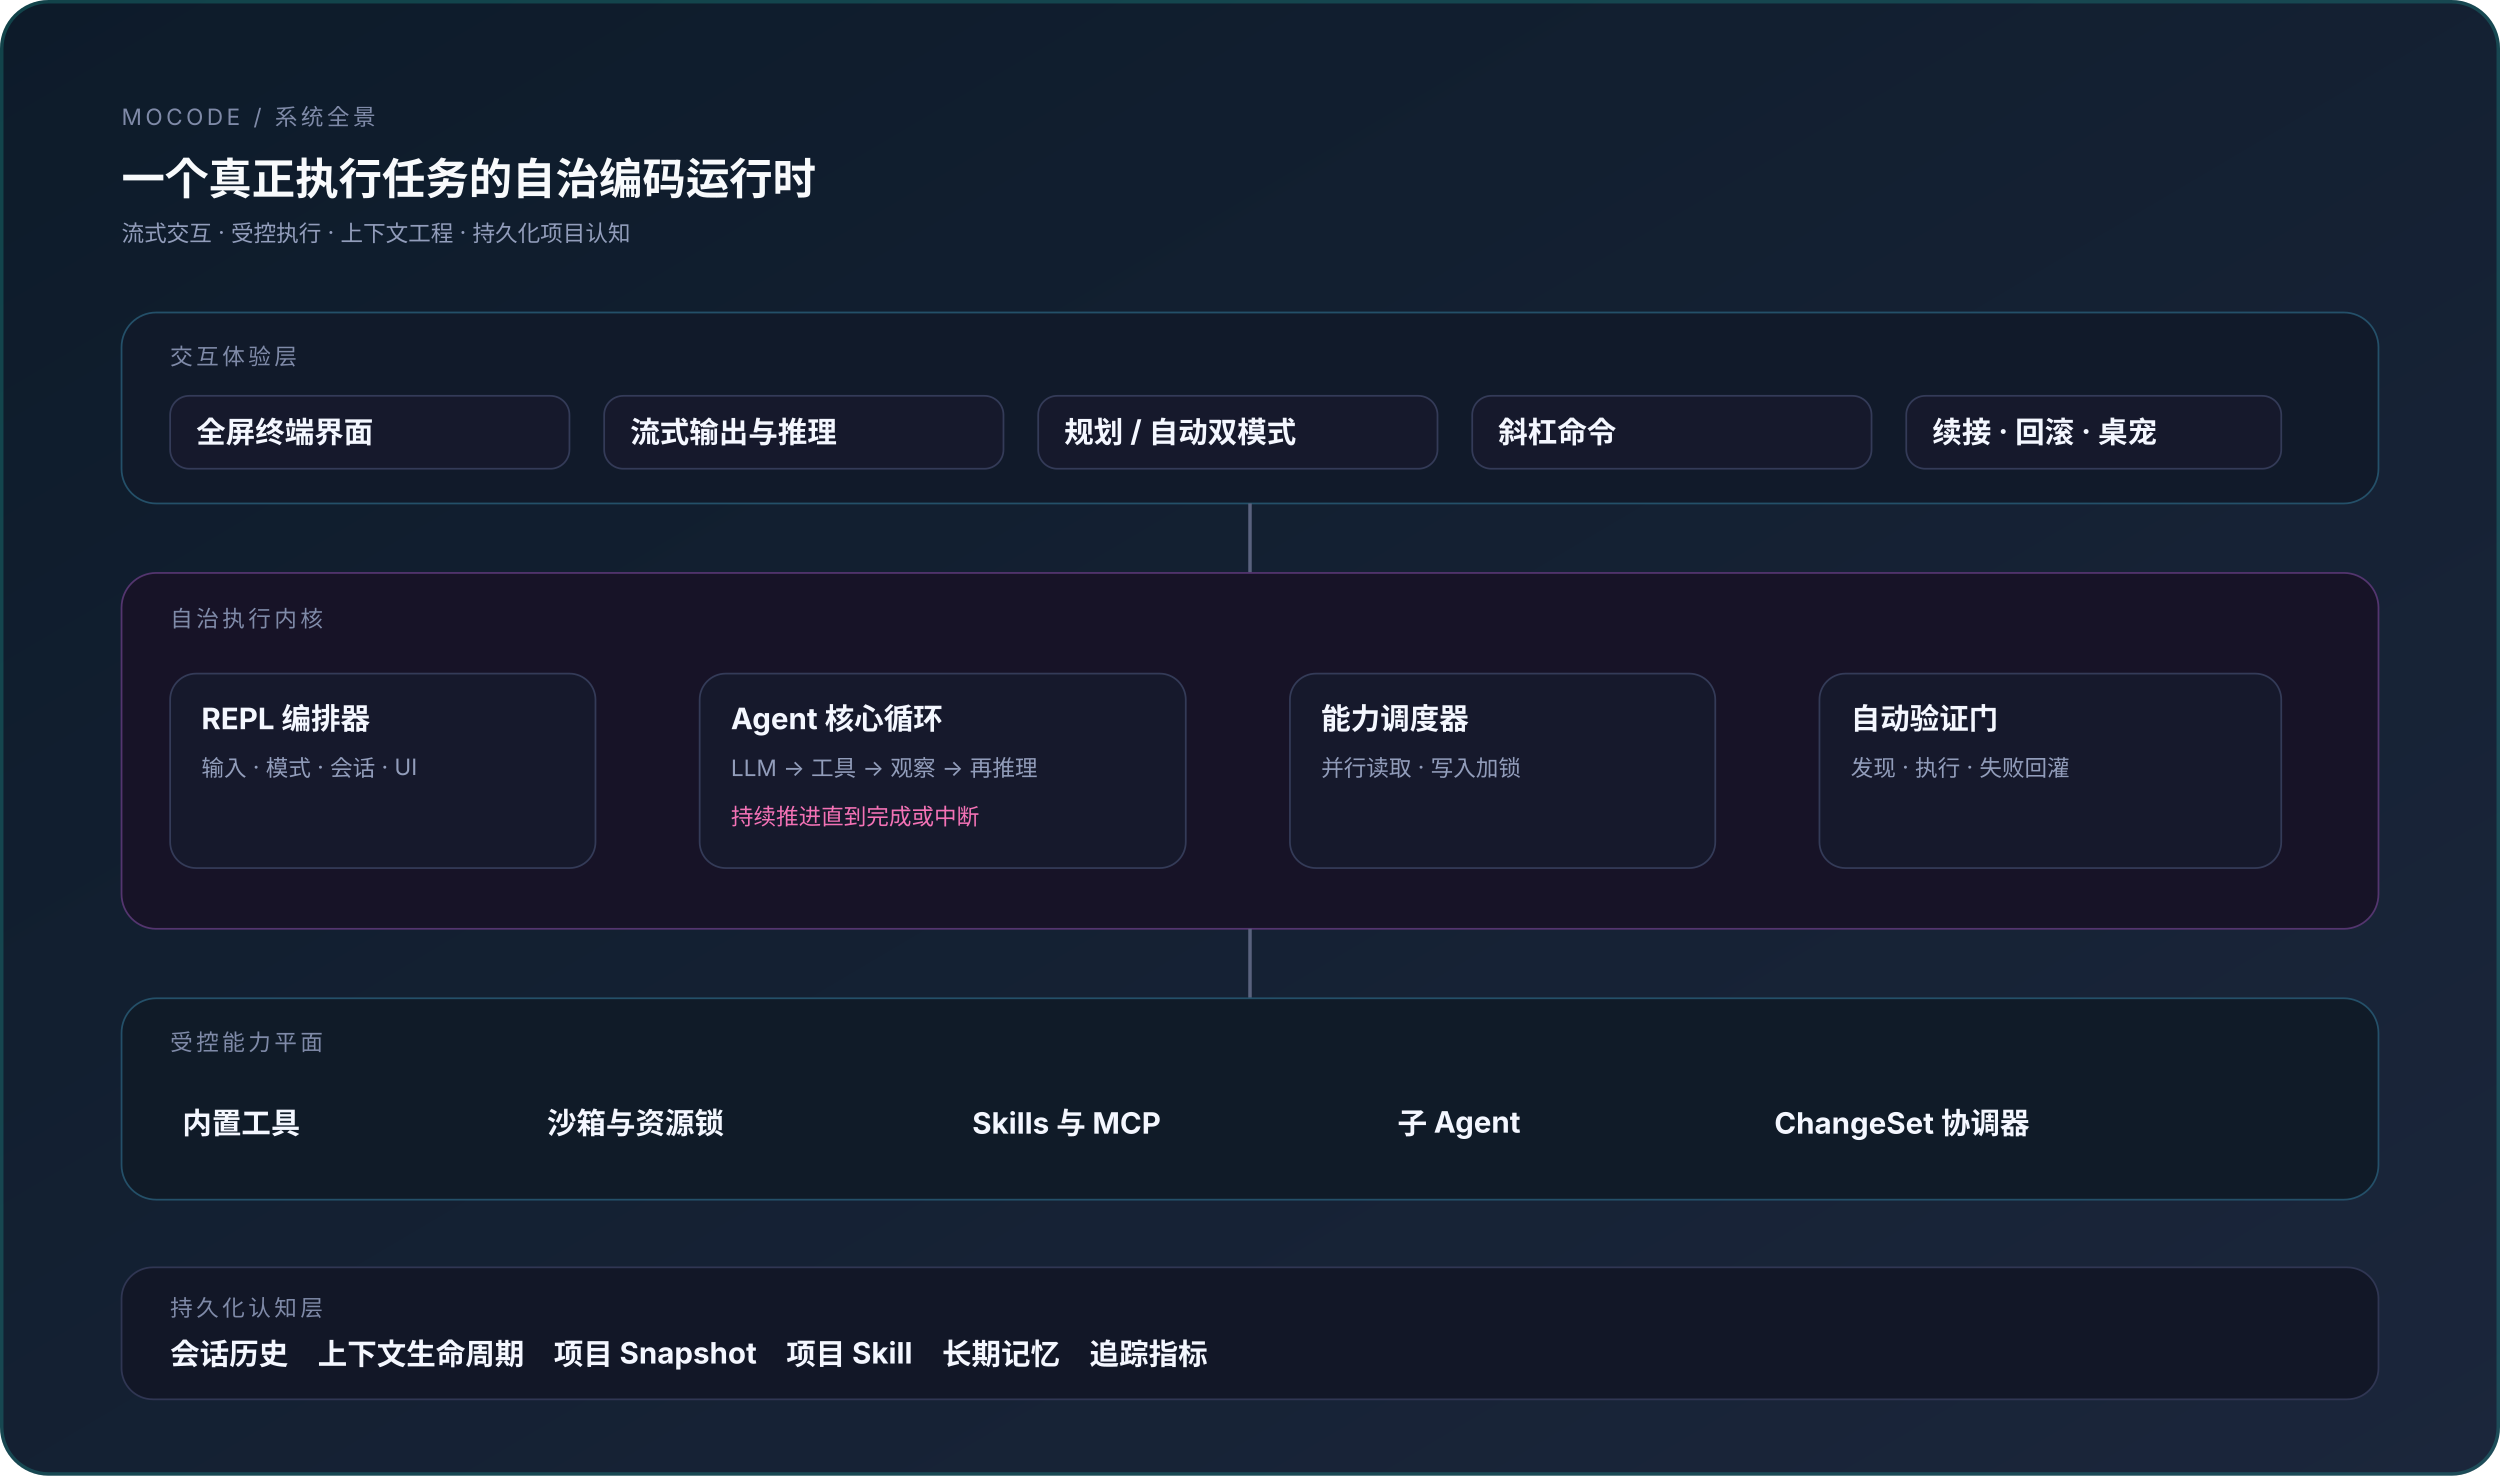
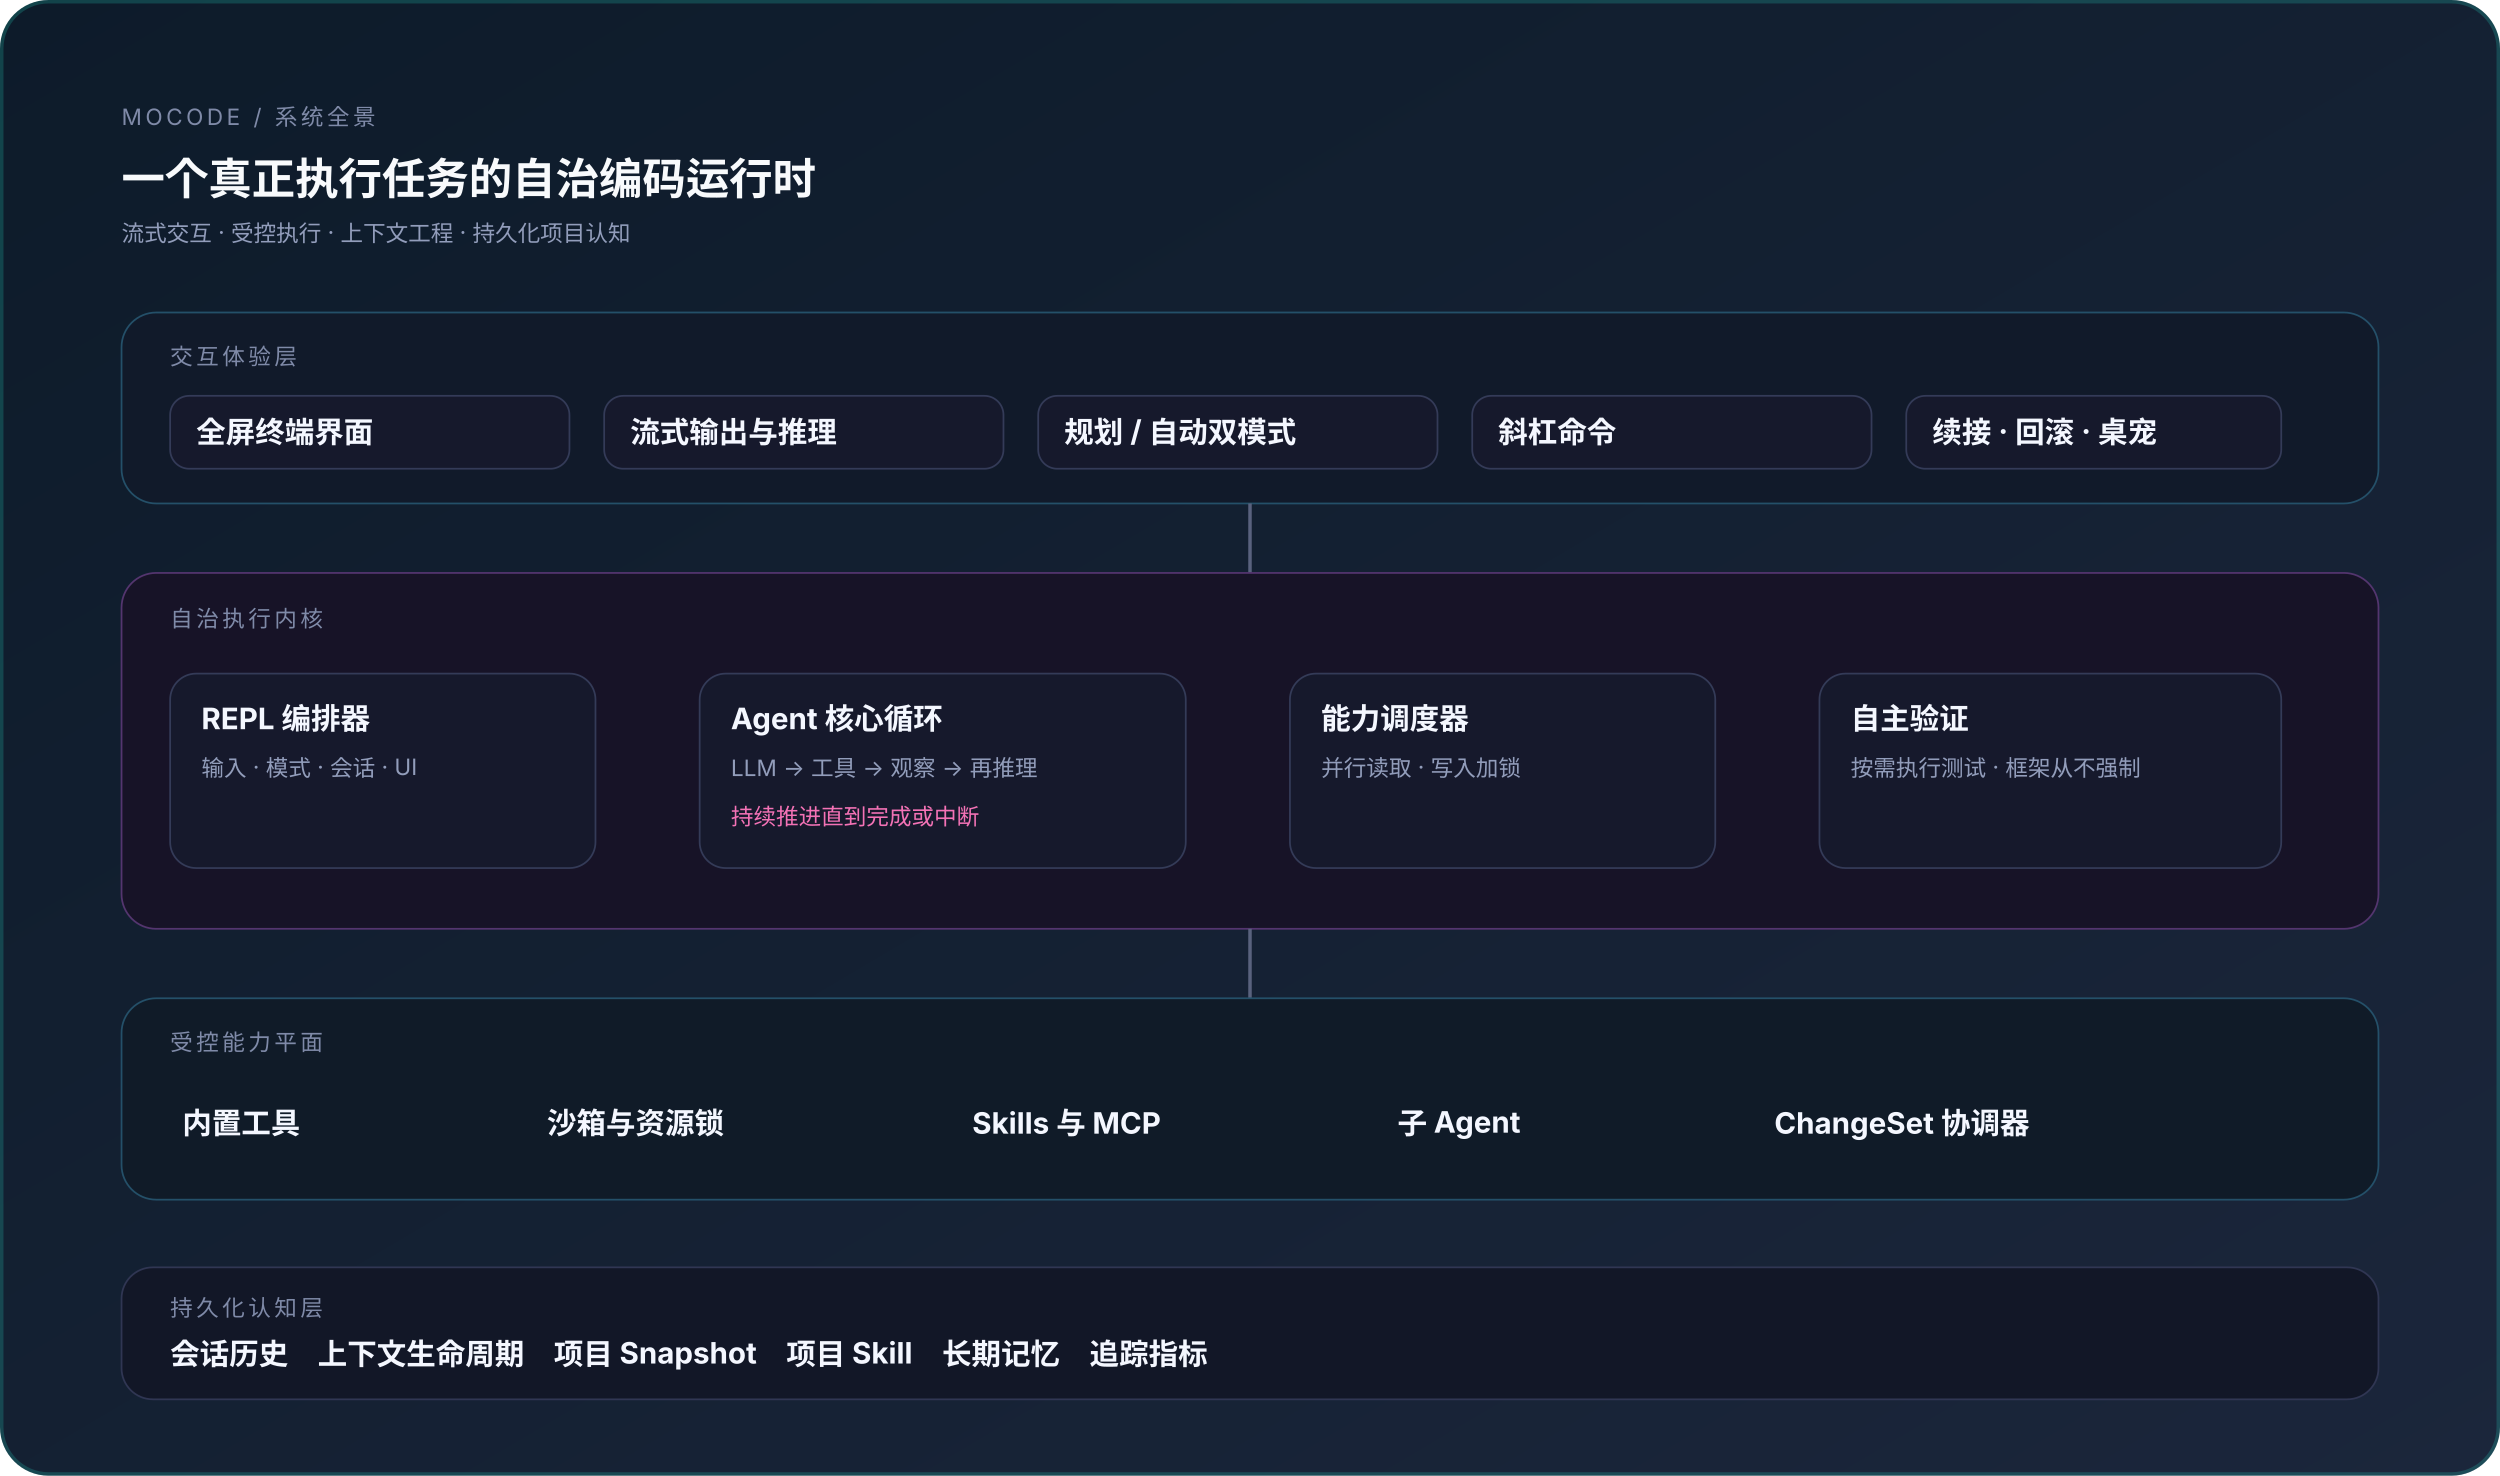
<svg xmlns="http://www.w3.org/2000/svg" width="1440" height="850" viewBox="0 0 1440 850">
  <defs>
    <linearGradient id="b" x2="1" y2="1">
      <stop stop-color="#0d1b2a" />
      <stop offset="1" stop-color="#1b263b" />
    </linearGradient>
    <linearGradient id="g" x2="1">
      <stop stop-color="#ff4d8d" />
      <stop offset="1" stop-color="#22d3ee" />
    </linearGradient>
    <style>text{font-family:Inter,Segoe UI,Microsoft YaHei,sans-serif}.k{fill:#7f8aa8;font-size:13px;letter-spacing:2px}.h{fill:#f8fafc;font-size:25px;font-weight:700}.t{fill:#f4f7ff;font-size:17px;font-weight:650}.s{fill:#929dbb;font-size:13px}.n{fill:#16192c;stroke:#343b58}.w{stroke:#59627e;stroke-width:2}</style>
  </defs>
  <rect width="1440" height="850" rx="28" fill="url(#b)" />
  <rect x="1" y="1" width="1438" height="848" rx="27" fill="none" stroke="#2afadf" stroke-opacity="0.18" stroke-width="2" />
  <text x="70" y="72" class="k">MOCODE / 系统全景</text>
  <text x="70" y="112" class="h">一个真正执行任务的自治编码运行时</text>
  <text x="70" y="139" class="s">流式交互 · 受控执行 · 上下文工程 · 持久化项目认知</text>
  <g transform="translate(70 180)">
    <rect width="1300" height="110" rx="20" fill="#111a2a" stroke="#245069" />
    <text x="28" y="30" class="k">交互体验层</text>
    <g transform="translate(28 48)">
      <rect class="n" width="230" height="42" rx="11" />
      <text x="15" y="27" class="t">全屏终端界面</text>
    </g>
    <g transform="translate(278 48)">
      <rect class="n" width="230" height="42" rx="11" />
      <text x="15" y="27" class="t">流式输出与推理</text>
    </g>
    <g transform="translate(528 48)">
      <rect class="n" width="230" height="42" rx="11" />
      <text x="15" y="27" class="t">规划 / 自动双模式</text>
    </g>
    <g transform="translate(778 48)">
      <rect class="n" width="230" height="42" rx="11" />
      <text x="15" y="27" class="t">斜杠命令</text>
    </g>
    <g transform="translate(1028 48)">
      <rect class="n" width="216" height="42" rx="11" />
      <text x="15" y="27" class="t">续接 · 回滚 · 桌宠</text>
    </g>
  </g>
  <line x1="720" y1="290" x2="720" y2="330" class="w" />
  <g transform="translate(70 330)">
    <rect width="1300" height="205" rx="20" fill="#171327" stroke="#54356f" />
    <text x="28" y="31" class="k">自治执行内核</text>
    <g transform="translate(28 58)">
      <rect class="n" width="245" height="112" rx="15" />
      <text x="18" y="32" class="t">REPL 编排器</text>
      <text x="18" y="59" class="s">输入 · 模式 · 会话 · UI</text>
    </g>
    <g transform="translate(333 58)">
      <rect class="n" width="280" height="112" rx="15" />
      <text x="18" y="32" class="t">Agent 核心循环</text>
      <text x="18" y="59" class="s">LLM → 工具 → 观察 → 再推理</text>
      <text x="18" y="87" fill="#f472b6" font-size="13">持续推进直到完成或中断</text>
    </g>
    <g transform="translate(673 58)">
      <rect class="n" width="245" height="112" rx="15" />
      <text x="18" y="32" class="t">能力调度器</text>
      <text x="18" y="59" class="s">并行读取 · 写入加锁</text>
    </g>
    <g transform="translate(978 58)">
      <rect class="n" width="266" height="112" rx="15" />
-       <text x="18" y="32" class="t">自动验证门</text>
-       <text x="18" y="59" class="s">发现 · 执行 · 失败回灌</text>
+       <text x="18" y="32" class="t">自主验证</text>
+       <text x="18" y="59" class="s">按需执行测试 · 框架从不强制</text>
    </g>
  </g>
  <line x1="720" y1="535" x2="720" y2="575" class="w" />
  <g transform="translate(70 575)">
    <rect width="1300" height="116" rx="20" fill="#101b28" stroke="#245069" />
    <text x="28" y="30" class="k">受控能力平面</text>
    <text x="35" y="78" class="t">内置工具</text>
    <text x="245" y="78" class="t">沙箱与资源锁</text>
    <text x="490" y="78" class="t">Skills 与 MCP</text>
    <text x="735" y="78" class="t">子 Agent</text>
    <text x="952" y="78" class="t">ChangeSet 协调器</text>
  </g>
  <g transform="translate(70 730)">
    <rect width="1300" height="76" rx="18" fill="#121727" stroke="#303653" />
    <text x="28" y="28" class="k">持久化认知层</text>
    <text x="28" y="56" class="t">会话历史　上下文生命周期　项目 Snapshot　项目 Skill　长期记忆　追踪指标</text>
  </g>
</svg>
